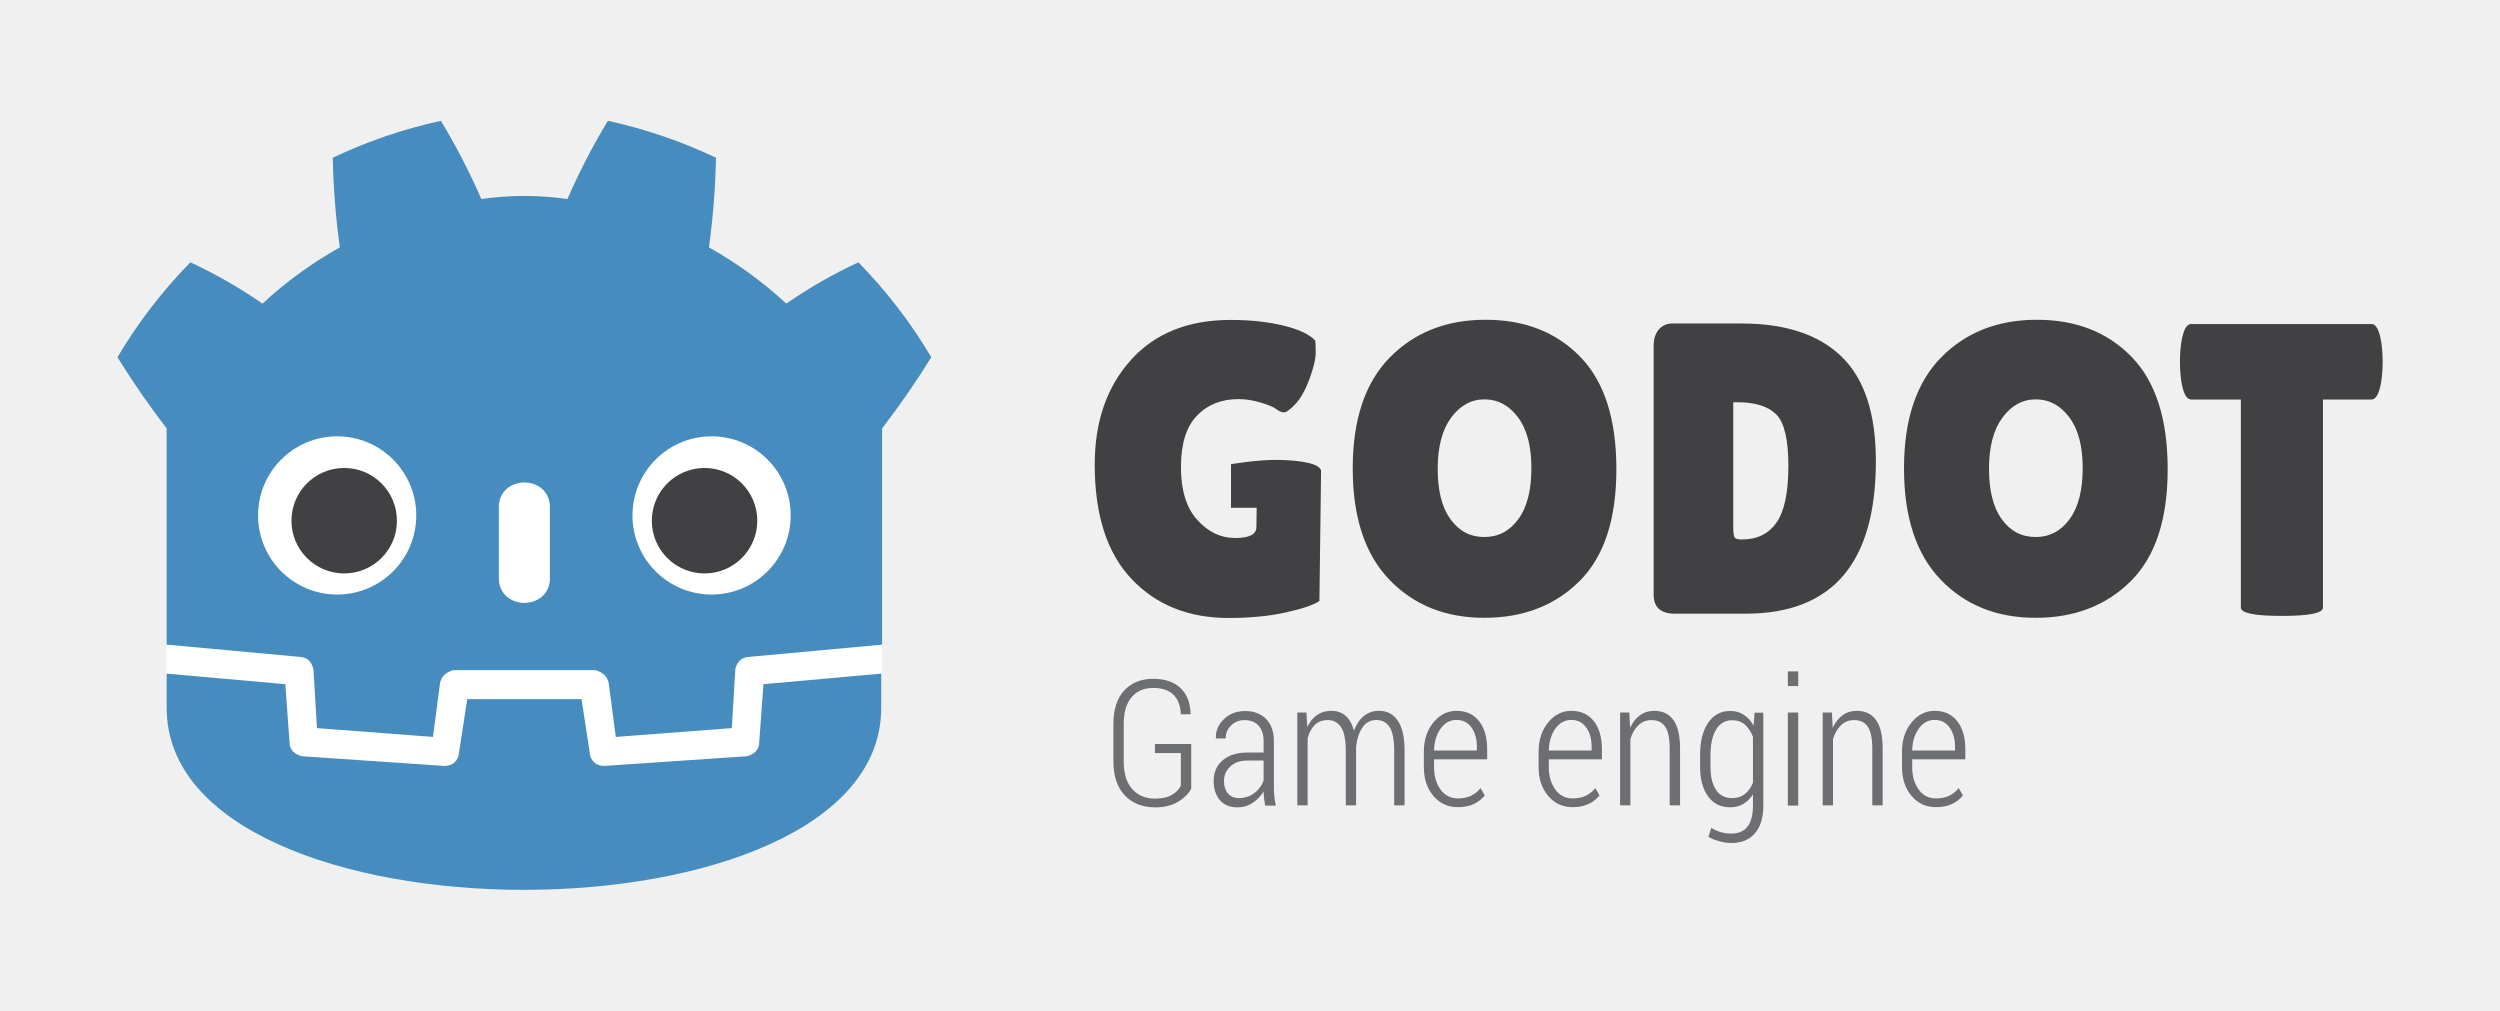
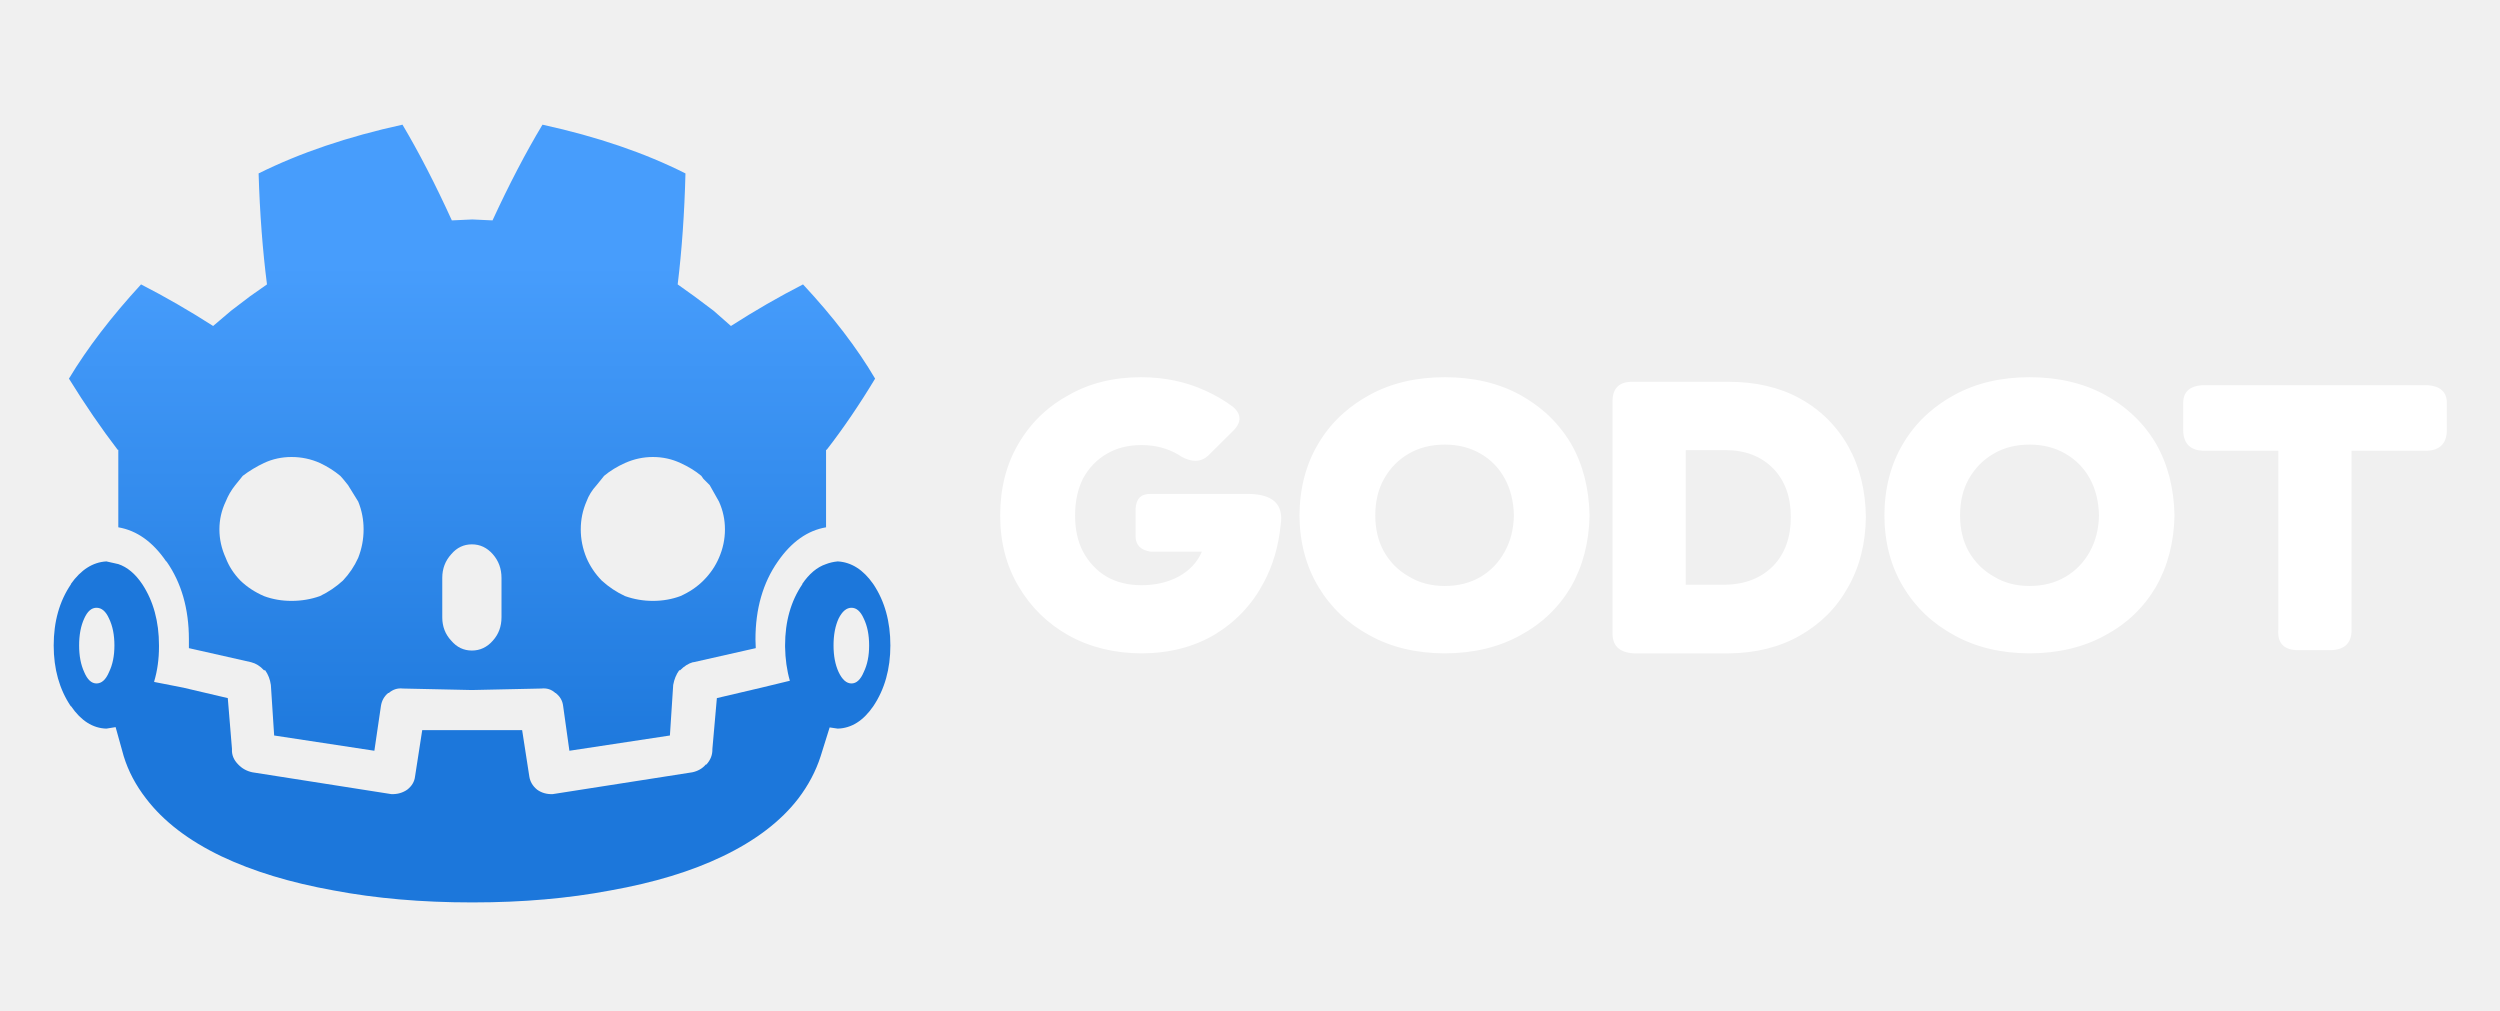
- <svg xmlns="http://www.w3.org/2000/svg" width="1024" height="414" viewBox="0 0 1024 414">
-   <path fill="#414042" d="M523.82 188.382c-9.142-.142-19.603 1.764-19.603 1.764v17.842h10.52l-.117 7.953c0 2.946-2.92 4.427-8.747 4.427-5.831 0-10.982-2.47-15.45-7.395-4.48-4.932-6.708-12.141-6.708-21.64 0-9.519 2.176-16.537 6.536-21.065 4.35-4.524 10.05-6.794 17.064-6.794 2.946 0 5.996.476 9.168 1.445 3.174.962 5.293 1.863 6.375 2.707 1.072.867 2.09 1.277 3.056 1.277.96 0 2.513-1.122 4.66-3.392 2.153-2.263 4.082-5.693 5.782-10.267 1.694-4.598 2.543-8.122 2.543-10.621 0-2.48-.054-4.19-.164-5.092-2.379-2.603-6.767-4.666-13.168-6.2-6.39-1.53-13.552-2.289-21.476-2.289-17.438 0-31.073 5.49-40.92 16.47-9.855 10.982-14.773 25.24-14.773 42.79 0 20.607 5.035 36.227 15.103 46.868 10.085 10.64 23.327 15.953 39.743 15.953 8.827 0 16.664-.76 23.51-2.289 6.853-1.523 11.41-3.088 13.676-4.67l.68-53.137c0-3.087-8.149-4.488-17.29-4.645zm84.247-24.804c-5.431 0-9.98 2.496-13.671 7.47-3.672 4.98-5.517 11.969-5.517 20.963 0 9.013 1.754 15.914 5.27 20.722 3.508 4.823 8.117 7.225 13.835 7.225 5.715 0 10.358-2.432 13.924-7.313 3.566-4.862 5.353-11.823 5.353-20.884 0-9.054-1.846-16.023-5.524-20.89-3.674-4.861-8.23-7.293-13.67-7.293m-.083 89.477c-15.9 0-28.868-5.203-38.89-15.61-10.01-10.416-15.017-25.614-15.017-45.592 0-19.992 5.063-35.128 15.191-45.435 10.131-10.293 23.209-15.444 39.228-15.444 16.016 0 28.954 5.058 38.795 15.204 9.858 10.126 14.778 25.477 14.778 46.009 0 20.546-5.034 35.828-15.114 45.856-10.08 10.008-23.062 15.012-38.971 15.012m101.95-88.298v50.788c0 2.37.176 3.866.515 4.493.337.624 1.358.937 3.052.937 6.232 0 10.954-2.328 14.181-6.97 3.235-4.636 4.835-12.356 4.835-23.168 0-10.817-1.674-17.865-5-21.139-3.344-3.283-8.64-4.94-15.884-4.94zm-32.599 78.798V141.681c0-2.832.704-5.067 2.126-6.724 1.413-1.632 3.25-2.461 5.521-2.461h28.357c17.994 0 31.664 4.54 40.994 13.597 9.347 9.054 14.02 23.31 14.02 42.784 0 41.66-17.778 62.486-53.326 62.486h-29.03c-5.769 0-8.662-2.597-8.662-7.808m156.544-79.977c-5.432 0-9.994 2.496-13.678 7.47-3.67 4.98-5.508 11.969-5.508 20.963 0 9.013 1.758 15.914 5.262 20.722 3.505 4.823 8.119 7.225 13.837 7.225 5.717 0 10.363-2.432 13.924-7.313 3.568-4.862 5.355-11.823 5.355-20.884 0-9.054-1.843-16.023-5.522-20.89-3.68-4.861-8.23-7.293-13.67-7.293m-.087 89.477c-15.907 0-28.866-5.203-38.88-15.61-10.021-10.416-15.03-25.614-15.03-45.592 0-19.992 5.065-35.128 15.191-45.435 10.139-10.293 23.209-15.444 39.233-15.444 16.02 0 28.946 5.058 38.8 15.204 9.85 10.126 14.772 25.477 14.772 46.009 0 20.546-5.037 35.828-15.115 45.856-10.076 10.008-23.07 15.012-38.971 15.012m117.69-4.17c0 2.251-5.597 3.392-16.809 3.392-11.202 0-16.815-1.141-16.815-3.392v-85.248h-20.371c-1.928 0-3.286-2.597-4.077-7.818a56.267 56.267 0 0 1-.501-7.636c0-2.592.162-5.146.501-7.636.79-5.205 2.15-7.823 4.077-7.823h73.864c1.924 0 3.277 2.617 4.078 7.823.333 2.49.505 5.043.505 7.636 0 2.608-.172 5.152-.505 7.637-.8 5.22-2.154 7.817-4.078 7.817h-19.87z" />
-   <path fill="#6d6e71" d="M487.93 322.997c-.94 1.926-2.664 3.691-5.188 5.289-2.52 1.607-5.722 2.406-9.611 2.406-5.132 0-9.259-1.617-12.394-4.887-3.122-3.243-4.686-7.92-4.686-14.022V296.57c0-5.97 1.473-10.548 4.431-13.743 2.95-3.17 6.903-4.78 11.84-4.78 4.824 0 8.564 1.27 11.212 3.781 2.639 2.519 4.025 6.038 4.146 10.532l-.066.2h-3.94c-.14-3.443-1.14-6.101-3.022-7.979-1.871-1.861-4.655-2.803-8.33-2.803-3.72 0-6.668 1.259-8.823 3.785-2.15 2.518-3.224 6.17-3.224 10.968v15.301c0 4.975 1.16 8.768 3.476 11.382 2.316 2.592 5.438 3.892 9.38 3.892 2.876 0 5.19-.51 6.92-1.554 1.738-1.028 2.942-2.285 3.624-3.775V308.45h-10.618v-3.704h14.873zm19.557 3.902c2.336 0 4.416-.661 6.232-2.01 1.82-1.353 3.096-3.063 3.852-5.146v-8.224h-6.756c-2.873 0-5.173.814-6.896 2.442-1.726 1.617-2.581 3.637-2.581 6.037 0 2.03.534 3.696 1.616 4.981 1.08 1.289 2.59 1.92 4.533 1.92m10.715 3.068a99.251 99.251 0 0 1-.48-3.225 21.745 21.745 0 0 1-.15-2.562 14.867 14.867 0 0 1-4.483 4.675c-1.836 1.236-3.878 1.848-6.128 1.848-3.147 0-5.567-.975-7.28-2.927-1.702-1.96-2.563-4.6-2.563-7.936 0-3.523 1.237-6.35 3.72-8.448 2.48-2.098 5.85-3.147 10.09-3.147h6.643v-4.672c0-2.686-.686-4.802-2.032-6.331-1.375-1.51-3.264-2.275-5.701-2.275-2.268 0-4.139.722-5.608 2.182-1.463 1.45-2.19 3.224-2.19 5.337l-3.944-.035-.07-.206c-.11-2.866.973-5.4 3.261-7.646 2.279-2.24 5.203-3.352 8.761-3.352 3.517 0 6.347 1.069 8.509 3.2 2.148 2.152 3.226 5.221 3.226 9.21v18.645c0 1.358.064 2.677.183 3.936a24.853 24.853 0 0 0 .627 3.729zm16.905-38.108.36 5.9c1-2.112 2.339-3.739 3.998-4.896 1.664-1.141 3.624-1.711 5.874-1.711 2.296 0 4.232.668 5.794 2.02 1.562 1.347 2.714 3.387 3.446 6.127.938-2.529 2.264-4.528 3.986-5.975 1.722-1.45 3.812-2.172 6.23-2.172 3.335 0 5.923 1.35 7.755 4.05 1.841 2.705 2.759 6.856 2.759 12.464v22.207h-4.246v-22.28c0-4.663-.645-7.946-1.9-9.834-1.261-1.89-3.071-2.842-5.41-2.842-2.462 0-4.384 1.04-5.767 3.152-1.375 2.112-2.223 4.754-2.531 7.945v23.86h-4.224v-22.258c0-4.554-.639-7.812-1.945-9.759-1.299-1.946-3.107-2.912-5.427-2.912-2.218 0-4.013.677-5.358 2.02-1.353 1.349-2.315 3.195-2.899 5.538v27.369h-4.22v-38.014zm61.457 3.021c-2.644 0-4.816 1.205-6.517 3.613-1.705 2.415-2.585 5.392-2.656 8.938h17.537v-1.626c0-3.137-.736-5.75-2.21-7.822-1.482-2.075-3.53-3.103-6.154-3.103m.598 35.735c-4.099 0-7.451-1.543-10.055-4.621-2.596-3.073-3.896-7.005-3.896-11.793v-6.313c0-4.798 1.303-8.798 3.912-11.979 2.616-3.167 5.758-4.75 9.441-4.75 3.983 0 7.068 1.413 9.27 4.246 2.209 2.837 3.312 6.65 3.312 11.434v4.171H587.39v3.162c0 3.68.882 6.744 2.635 9.19 1.757 2.45 4.144 3.666 7.136 3.666 2.077 0 3.888-.367 5.396-1.089a11.119 11.119 0 0 0 3.877-3.132l1.728 2.99c-1.148 1.456-2.634 2.633-4.45 3.505-1.811.868-4 1.312-6.551 1.312m46.411-35.734c-2.651 0-4.827 1.205-6.528 3.613-1.694 2.415-2.576 5.392-2.652 8.938h17.54v-1.626c0-3.137-.733-5.75-2.216-7.822-1.475-2.075-3.52-3.103-6.144-3.103m.593 35.735c-4.1 0-7.446-1.543-10.045-4.621-2.606-3.073-3.91-7.005-3.91-11.793v-6.313c0-4.798 1.309-8.798 3.913-11.979 2.623-3.167 5.766-4.75 9.45-4.75 3.975 0 7.072 1.413 9.27 4.246 2.2 2.837 3.304 6.65 3.304 11.434v4.171h-21.755v3.162c0 3.68.883 6.744 2.647 9.19 1.747 2.45 4.124 3.666 7.125 3.666 2.087 0 3.888-.367 5.392-1.089a11.229 11.229 0 0 0 3.894-3.132l1.717 2.99c-1.15 1.456-2.633 2.633-4.451 3.505-1.81.868-3.997 1.312-6.55 1.312m23.189-38.755.345 6.284c1.014-2.23 2.353-3.962 4.034-5.166 1.667-1.21 3.63-1.824 5.887-1.824 3.396 0 5.998 1.256 7.804 3.78 1.826 2.518 2.73 6.434 2.73 11.749v23.191h-4.249V306.72c0-4.343-.636-7.377-1.9-9.137-1.258-1.76-3.107-2.636-5.513-2.636-2.158 0-3.968.701-5.419 2.126-1.457 1.412-2.543 3.294-3.267 5.666v27.134h-4.219V291.86zm33.27 22.395c0 3.858.73 6.926 2.213 9.208 1.465 2.304 3.695 3.443 6.671 3.443 2.04 0 3.757-.544 5.167-1.657 1.405-1.113 2.514-2.662 3.336-4.627V301.79c-.79-2.025-1.874-3.66-3.244-4.92-1.368-1.24-3.102-1.863-5.186-1.863-2.97 0-5.216 1.294-6.708 3.891-1.502 2.603-2.25 5.995-2.25 10.161zm-4.262-5.195c0-5.386 1.088-9.714 3.274-12.975 2.169-3.245 5.187-4.871 9.03-4.871 2.134 0 4.007.52 5.607 1.564 1.603 1.024 2.928 2.523 3.992 4.43l.412-5.287h3.581v38.048c0 4.871-1.13 8.646-3.4 11.317-2.271 2.66-5.499 4.009-9.666 4.009-1.5 0-3.11-.235-4.832-.691-1.724-.456-3.252-1.054-4.59-1.805l1.168-3.704a14.108 14.108 0 0 0 3.831 1.716 15.179 15.179 0 0 0 4.352.616c3.023 0 5.262-.97 6.71-2.905 1.452-1.961 2.18-4.798 2.18-8.553v-4.597c-1.079 1.71-2.402 3.024-3.97 3.93-1.563.912-3.39 1.368-5.448 1.368-3.818 0-6.814-1.496-8.976-4.486-2.167-2.983-3.255-6.965-3.255-11.93zm40.2 20.916h-4.266V291.86h4.266zm0-48.968h-4.266v-6.005h4.266zm13.774 10.852.346 6.284c1.016-2.23 2.35-3.962 4.027-5.166 1.677-1.21 3.643-1.824 5.89-1.824 3.397 0 6.01 1.256 7.82 3.78 1.821 2.518 2.717 6.434 2.717 11.749v23.191h-4.248V306.72c0-4.343-.635-7.377-1.897-9.137-1.268-1.76-3.103-2.636-5.517-2.636-2.157 0-3.962.701-5.412 2.126-1.455 1.412-2.545 3.294-3.266 5.666v27.134h-4.224V291.86zm42.074 3.021c-2.652 0-4.825 1.205-6.518 3.613-1.699 2.415-2.584 5.392-2.66 8.938h17.54v-1.626c0-3.137-.731-5.75-2.21-7.822-1.476-2.075-3.525-3.103-6.152-3.103m.602 35.735c-4.11 0-7.456-1.543-10.048-4.621-2.602-3.073-3.903-7.005-3.903-11.793v-6.313c0-4.798 1.302-8.798 3.91-11.979 2.616-3.167 5.763-4.75 9.439-4.75 3.978 0 7.077 1.413 9.283 4.246 2.197 2.837 3.3 6.65 3.3 11.434v4.171h-21.76v3.162c0 3.68.887 6.744 2.642 9.19 1.754 2.45 4.133 3.666 7.137 3.666 2.08 0 3.88-.367 5.382-1.089a11.157 11.157 0 0 0 3.897-3.132l1.725 2.99c-1.156 1.456-2.64 2.633-4.454 3.505-1.81.868-3.998 1.312-6.55 1.312" />
-   <g fill="#fff">
-     <path d="M68.264 264.04v11.88q146.52 127.44 293.04 0v-11.88z" />
-     <path fill="#478cbf" d="m68.264 264.04 54.72 5.04q4.32.36 5.4 5.04l1.44 24.12 47.52 3.6 2.88-21.96q.72-3.96 5.4-5.4h58.32q4.68 1.44 5.4 5.4l2.88 21.96 47.52-3.6 1.44-24.12q1.08-4.68 5.4-5.04l54.72-5.04v-88.56q10.8-14.04 20.16-29.16-12.6-21.24-29.88-38.88-15.48 7.2-29.52 16.92-14.4-13.32-31.68-23.04 2.52-18.36 2.88-36.72-21.24-10.08-44.28-15.12-9.36 15.48-16.56 32.04-17.64-2.52-35.28 0-7.2-16.56-16.56-32.04-23.04 5.04-44.28 15.12.36 18.36 2.88 36.72-17.28 9.72-31.68 23.04-14.04-9.72-29.52-16.92-17.28 17.64-29.88 38.88 9.36 15.12 20.16 29.16zm0 11.88v14.04c0 99.36 292.68 99.36 292.68 0v-14.04l-48.24 4.32-1.8 24.84q-.72 3.6-5.04 4.68l-58.32 3.96q-4.32 0-5.76-3.96l-3.6-23.4h-46.8l-3.6 23.4q-1.44 3.96-5.76 3.96l-58.32-3.96q-4.32-1.08-5.04-4.68l-1.8-24.84z" />
-     <path d="M204.344 237.76c1.08 12.24 19.8 12.24 20.88 0V206.8c-1.08-12.24-19.8-12.24-20.88 0z" />
-     <circle cx="291.464" cy="211.12" r="32.4" />
-     <circle cx="138.104" cy="211.12" r="32.4" />
+ <svg xmlns="http://www.w3.org/2000/svg" width="100%" height="100%" viewBox="0 0 1024 414" version="1.1" xml:space="preserve" style="fill-rule:evenodd;clip-rule:evenodd;stroke-linejoin:round;stroke-miterlimit:2;">
+   <g transform="matrix(1.25473,0,0,1.25473,199.194,-14.8194)">
+     <path d="M404.5,202.7C410.967,202.567 416.167,200.517 420.1,196.55C423.933,192.55 425.85,187.233 425.85,180.6C425.85,174 423.933,168.717 420.1,164.75C416.167,160.75 410.967,158.75 404.5,158.75L391.55,158.75L391.55,202.7L404.5,202.7M312.9,203.1C317.267,203.1 321.15,202.117 324.55,200.15C327.917,198.15 330.55,195.4 332.45,191.9C334.35,188.5 335.35,184.567 335.45,180.1C335.35,175.5 334.35,171.467 332.45,168C330.55,164.533 327.917,161.833 324.55,159.9C321.15,157.933 317.267,156.95 312.9,156.95C308.433,156.95 304.517,157.933 301.15,159.9C297.75,161.833 295.05,164.583 293.05,168.15C291.15,171.517 290.2,175.5 290.2,180.1C290.2,184.567 291.15,188.5 293.05,191.9C295.05,195.4 297.75,198.1 301.15,200C304.517,202.067 308.433,203.1 312.9,203.1M312.9,225.1C303.567,225.067 295.4,223.117 288.4,219.25C281.233,215.383 275.65,210.1 271.65,203.4C267.583,196.633 265.517,188.867 265.45,180.1C265.517,171.167 267.583,163.317 271.65,156.55C273.883,152.783 276.633,149.467 279.9,146.6C282.433,144.367 285.267,142.4 288.4,140.7C295.4,136.867 303.567,134.95 312.9,134.95C322.233,134.95 330.417,136.867 337.45,140.7C340.517,142.4 343.317,144.367 345.85,146.6C349.05,149.467 351.783,152.783 354.05,156.55C357.95,163.317 359.983,171.167 360.15,180.1C359.983,188.867 357.95,196.65 354.05,203.45C350.017,210.217 344.483,215.483 337.45,219.25C330.417,223.117 322.233,225.067 312.9,225.1M405.65,136.45C414.483,136.45 422.217,138.267 428.85,141.9C431.317,143.267 433.583,144.833 435.65,146.6C439.25,149.667 442.25,153.333 444.65,157.6C448.35,164.267 450.25,171.933 450.35,180.6C450.25,189.267 448.3,196.917 444.5,203.55C440.8,210.217 435.567,215.467 428.8,219.3C422.2,223.067 414.483,225 405.65,225.1L374.55,225.1C369.783,224.8 367.483,222.5 367.65,218.2L367.65,143.35C367.483,138.583 369.783,136.283 374.55,136.45L405.65,136.45M503.8,203.1C508.167,203.1 512.05,202.117 515.45,200.15C518.85,198.15 521.517,195.4 523.45,191.9C525.35,188.5 526.35,184.567 526.45,180.1C526.35,175.5 525.35,171.467 523.45,168C521.517,164.533 518.85,161.833 515.45,159.9C512.05,157.933 508.167,156.95 503.8,156.95C499.333,156.95 495.433,157.933 492.1,159.9C488.7,161.833 485.983,164.583 483.95,168.15C482.05,171.517 481.1,175.5 481.1,180.1C481.1,184.567 482.05,188.5 483.95,191.9C485.983,195.4 488.7,198.1 492.1,200C495.433,202.067 499.333,203.1 503.8,203.1M585,158.95L560.2,158.95C556.267,158.717 554.183,156.65 553.95,152.75L553.95,143.8C553.783,139.933 555.867,137.85 560.2,137.55L633.75,137.55C637.783,137.85 639.867,139.683 640,143.05L640,152.75C639.767,156.65 637.683,158.717 633.75,158.95L608.9,158.95L608.9,217.2C609,221.667 606.717,223.95 602.05,224.05L591.85,224.05C586.883,224.15 584.6,221.867 585,217.2L585,158.95M503.8,225.1C494.5,225.067 486.333,223.117 479.3,219.25C472.133,215.383 466.55,210.1 462.55,203.4C458.483,196.633 456.433,188.867 456.4,180.1C456.433,171.167 458.483,163.317 462.55,156.55C464.783,152.783 467.533,149.467 470.8,146.6C473.333,144.367 476.167,142.4 479.3,140.7C486.333,136.867 494.5,134.95 503.8,134.95C513.133,134.95 521.333,136.867 528.4,140.7C531.5,142.4 534.3,144.367 536.8,146.6C540.033,149.467 542.767,152.783 545,156.55C548.9,163.317 550.933,171.167 551.1,180.1C550.933,188.867 548.9,196.65 545,203.45C541,210.217 535.467,215.483 528.4,219.25C521.333,223.117 513.133,225.067 503.8,225.1M253.75,202.05C249.983,209.15 244.667,214.783 237.8,218.95C230.933,223.017 222.967,225.067 213.9,225.1C205.033,225.067 197.1,223.117 190.1,219.25C183.233,215.383 177.817,210.1 173.85,203.4C169.783,196.633 167.75,188.867 167.75,180.1C167.75,171.233 169.733,163.433 173.7,156.7C175.933,152.867 178.65,149.5 181.85,146.6C184.283,144.4 187,142.483 190,140.85C196.833,136.917 204.733,134.95 213.7,134.95C221.3,134.95 228.283,136.4 234.65,139.3C238.017,140.8 241.1,142.617 243.9,144.75C244.567,145.35 245.067,145.967 245.4,146.6C246.333,148.367 245.9,150.217 244.1,152.15L235.65,160.55C233.283,162.717 230.317,162.8 226.75,160.8L225.95,160.25C222.383,158.15 218.367,157.1 213.9,157.1C209.533,157.1 205.75,158.05 202.55,159.95C199.283,161.85 196.7,164.533 194.8,168C193.067,171.467 192.2,175.5 192.2,180.1C192.2,184.667 193.067,188.6 194.8,191.9C196.7,195.4 199.233,198.1 202.4,200C205.667,201.9 209.5,202.85 213.9,202.85C218.5,202.85 222.583,201.883 226.15,199.95C229.65,197.983 232.133,195.3 233.6,191.9L216.85,191.9C213.683,191.4 212.05,189.8 211.95,187.1L211.95,177.9C212.117,174.6 213.75,172.983 216.85,173.05L249,173.05C256.933,173.183 260.367,176.583 259.3,183.25C258.6,190.217 256.75,196.483 253.75,202.05" style="fill:white;fill-rule:nonzero;" />
  </g>
-   <g fill="#414042">
-     <circle cx="140.984" cy="213.28" r="21.6" />
-     <circle cx="288.584" cy="213.28" r="21.6" />
+   <g transform="matrix(2.4505,0,0,2.4505,21.9932,-230.744)">
+     <path d="M51.8,182.65C51.8,181.017 51.5,179.467 50.9,178L49.2,175.25L48.35,174.2L47.9,173.7C46.9,172.867 45.767,172.15 44.5,171.55C43,170.883 41.417,170.55 39.75,170.55C38.117,170.55 36.583,170.883 35.15,171.55C33.883,172.15 32.7,172.867 31.6,173.7L31.2,174.2L30.35,175.25C29.683,176.083 29.15,177 28.75,178C28.05,179.467 27.7,181.017 27.7,182.65C27.7,184.283 28.05,185.867 28.75,187.4C29.283,188.8 30.1,190.067 31.2,191.2C32.3,192.267 33.617,193.133 35.15,193.8C36.583,194.333 38.117,194.6 39.75,194.6C41.417,194.6 43,194.333 44.5,193.8C45.9,193.133 47.183,192.267 48.35,191.2C49.417,190.067 50.267,188.8 50.9,187.4C51.5,185.867 51.8,184.283 51.8,182.65M10.8,169.35L10.7,169.35C7.967,165.783 5.25,161.817 2.55,157.45C5.617,152.35 9.633,147.1 14.6,141.7C18.633,143.767 22.65,146.083 26.65,148.65L29.65,146.1L32.8,143.7L35.65,141.7C34.917,135.967 34.45,129.783 34.25,123.15C41.15,119.717 49.167,117 58.3,115C61.067,119.667 63.817,125 66.55,131L69.85,130.85L70.1,130.85L73.35,131C76.117,125 78.9,119.667 81.7,115C90.833,117 98.8,119.717 105.6,123.15C105.433,129.783 105,135.967 104.3,141.7L107.1,143.7L110.3,146.1L113.2,148.65C117.2,146.083 121.217,143.767 125.25,141.7C130.283,147.1 134.3,152.35 137.3,157.45C134.667,161.817 131.967,165.783 129.2,169.35L129.1,169.35L129.1,182.3C126,182.833 123.317,184.733 121.05,188C118.55,191.567 117.3,195.917 117.3,201.05L117.35,202.5L106.95,204.85L106.85,204.85C106.117,205.05 105.4,205.5 104.7,206.2L104.55,206.2C104.05,206.9 103.717,207.717 103.55,208.65L103,217.1L86.2,219.65L85.15,212.15C85.05,211.283 84.633,210.567 83.9,210L83.85,210C83.217,209.4 82.433,209.15 81.5,209.25L69.9,209.5L58.35,209.25C57.483,209.15 56.7,209.4 56,210L55.9,210C55.233,210.567 54.833,211.283 54.7,212.15L53.6,219.65L36.85,217.1L36.3,208.65C36.167,207.717 35.85,206.9 35.35,206.2L35.15,206.2C34.517,205.5 33.8,205.05 33,204.85L22.6,202.5L22.6,201.05C22.6,195.917 21.35,191.567 18.85,188L18.8,188C16.567,184.733 13.9,182.833 10.8,182.3L10.8,169.35M69.9,185.15C68.533,185.15 67.383,185.7 66.45,186.8C65.45,187.9 64.95,189.217 64.95,190.75L64.95,197.35C64.95,198.883 65.45,200.183 66.45,201.25C67.383,202.35 68.533,202.9 69.9,202.9C71.267,202.9 72.433,202.35 73.4,201.25C74.367,200.183 74.85,198.883 74.85,197.35L74.85,190.75C74.85,189.217 74.367,187.9 73.4,186.8C72.433,185.7 71.267,185.15 69.9,185.15M88.1,182.65C88.1,184.283 88.417,185.867 89.05,187.4C89.65,188.8 90.5,190.067 91.6,191.2C92.767,192.267 94.067,193.133 95.5,193.8C97,194.333 98.55,194.6 100.15,194.6C101.783,194.6 103.317,194.333 104.75,193.8C106.25,193.133 107.533,192.267 108.6,191.2C109.733,190.067 110.6,188.8 111.2,187.4C111.867,185.867 112.2,184.283 112.2,182.65C112.2,181.017 111.867,179.467 111.2,178L109.65,175.25L108.6,174.2L108.25,173.7C107.25,172.867 106.083,172.15 104.75,171.55C103.317,170.883 101.783,170.55 100.15,170.55C98.55,170.55 97,170.883 95.5,171.55C94.167,172.15 93,172.867 92,173.7L91.6,174.2L90.75,175.25C89.983,176.083 89.417,177 89.05,178C88.417,179.467 88.1,181.017 88.1,182.65" style="fill:url(#_Linear1);fill-rule:nonzero;" />
  </g>
+   <g transform="matrix(2.4505,0,0,2.4505,21.9932,-230.744)">
+     <path d="M15.45,227.65C13.717,225.417 12.467,223.05 11.7,220.55L10.35,215.7L8.8,215.95C6.533,215.883 4.567,214.633 2.9,212.2L2.85,212.2C0.95,209.367 0,205.983 0,202.05C0,198.05 0.967,194.633 2.9,191.8L2.85,191.8C4.55,189.4 6.533,188.133 8.8,188L10.8,188.45C12.3,188.95 13.633,190.067 14.8,191.8C16.667,194.633 17.6,198.05 17.6,202.05L17.6,202.25C17.6,204.317 17.333,206.25 16.8,208.05L16.8,208.15L21.65,209.1L29.1,210.85L29.8,219.35C29.733,220.317 30.083,221.183 30.85,221.95C31.483,222.617 32.267,223.05 33.2,223.25L56.45,226.9C57.45,226.933 58.333,226.683 59.1,226.15C59.867,225.55 60.3,224.817 60.4,223.95L61.6,216.2L78.3,216.2L79.5,223.95C79.633,224.817 80.067,225.55 80.8,226.15C81.533,226.683 82.4,226.933 83.4,226.9L106.75,223.25C107.683,223.05 108.433,222.617 109,221.95L109.1,221.95C109.8,221.183 110.133,220.317 110.1,219.35L110.85,210.85L118.3,209.1L123.05,207.95C122.55,206.217 122.283,204.317 122.25,202.25L122.25,202.05C122.25,198.05 123.217,194.633 125.15,191.8L125.1,191.8C126.267,190.067 127.6,188.95 129.1,188.45C129.7,188.217 130.35,188.067 131.05,188C133.35,188.133 135.333,189.4 137,191.8C138.9,194.633 139.85,198.05 139.85,202.05C139.85,205.983 138.9,209.367 137,212.2C135.333,214.633 133.35,215.883 131.05,215.95L129.7,215.75L128.2,220.55C127.4,223.05 126.15,225.417 124.45,227.65C121.517,231.45 117.3,234.667 111.8,237.3C106.6,239.8 100.35,241.7 93.05,243C86.017,244.333 78.367,245 70.1,245L69.85,245C61.517,245 53.833,244.333 46.8,243C39.567,241.7 33.317,239.8 28.05,237.3C22.55,234.667 18.35,231.45 15.45,227.65M10.15,202.05C10.15,200.283 9.85,198.783 9.25,197.55C8.717,196.35 8.017,195.75 7.15,195.75C6.317,195.75 5.633,196.35 5.1,197.55C4.533,198.783 4.25,200.283 4.25,202.05C4.25,203.783 4.533,205.267 5.1,206.5C5.633,207.767 6.317,208.4 7.15,208.4C8.017,208.4 8.717,207.767 9.25,206.5C9.85,205.267 10.15,203.783 10.15,202.05M136.3,202.05C136.3,200.283 136,198.783 135.4,197.55C134.867,196.35 134.183,195.75 133.35,195.75C132.517,195.75 131.8,196.35 131.2,197.55C130.633,198.783 130.35,200.283 130.35,202.05C130.35,203.783 130.633,205.267 131.2,206.5C131.8,207.767 132.517,208.4 133.35,208.4C134.183,208.4 134.867,207.767 135.4,206.5C136,205.267 136.3,203.783 136.3,202.05" style="fill:rgb(28,119,219);fill-rule:nonzero;" />
+   </g>
+   <defs>
+     <linearGradient id="_Linear1" x1="0" y1="0" x2="1" y2="0" gradientUnits="userSpaceOnUse" gradientTransform="matrix(5.22312e-15,85.3,-85.3,5.22312e-15,62.1546,138.5)">
+       <stop offset="0" style="stop-color:rgb(71,157,252);stop-opacity:1" />
+       <stop offset="1" style="stop-color:rgb(28,119,219);stop-opacity:1" />
+     </linearGradient>
+   </defs>
</svg>
